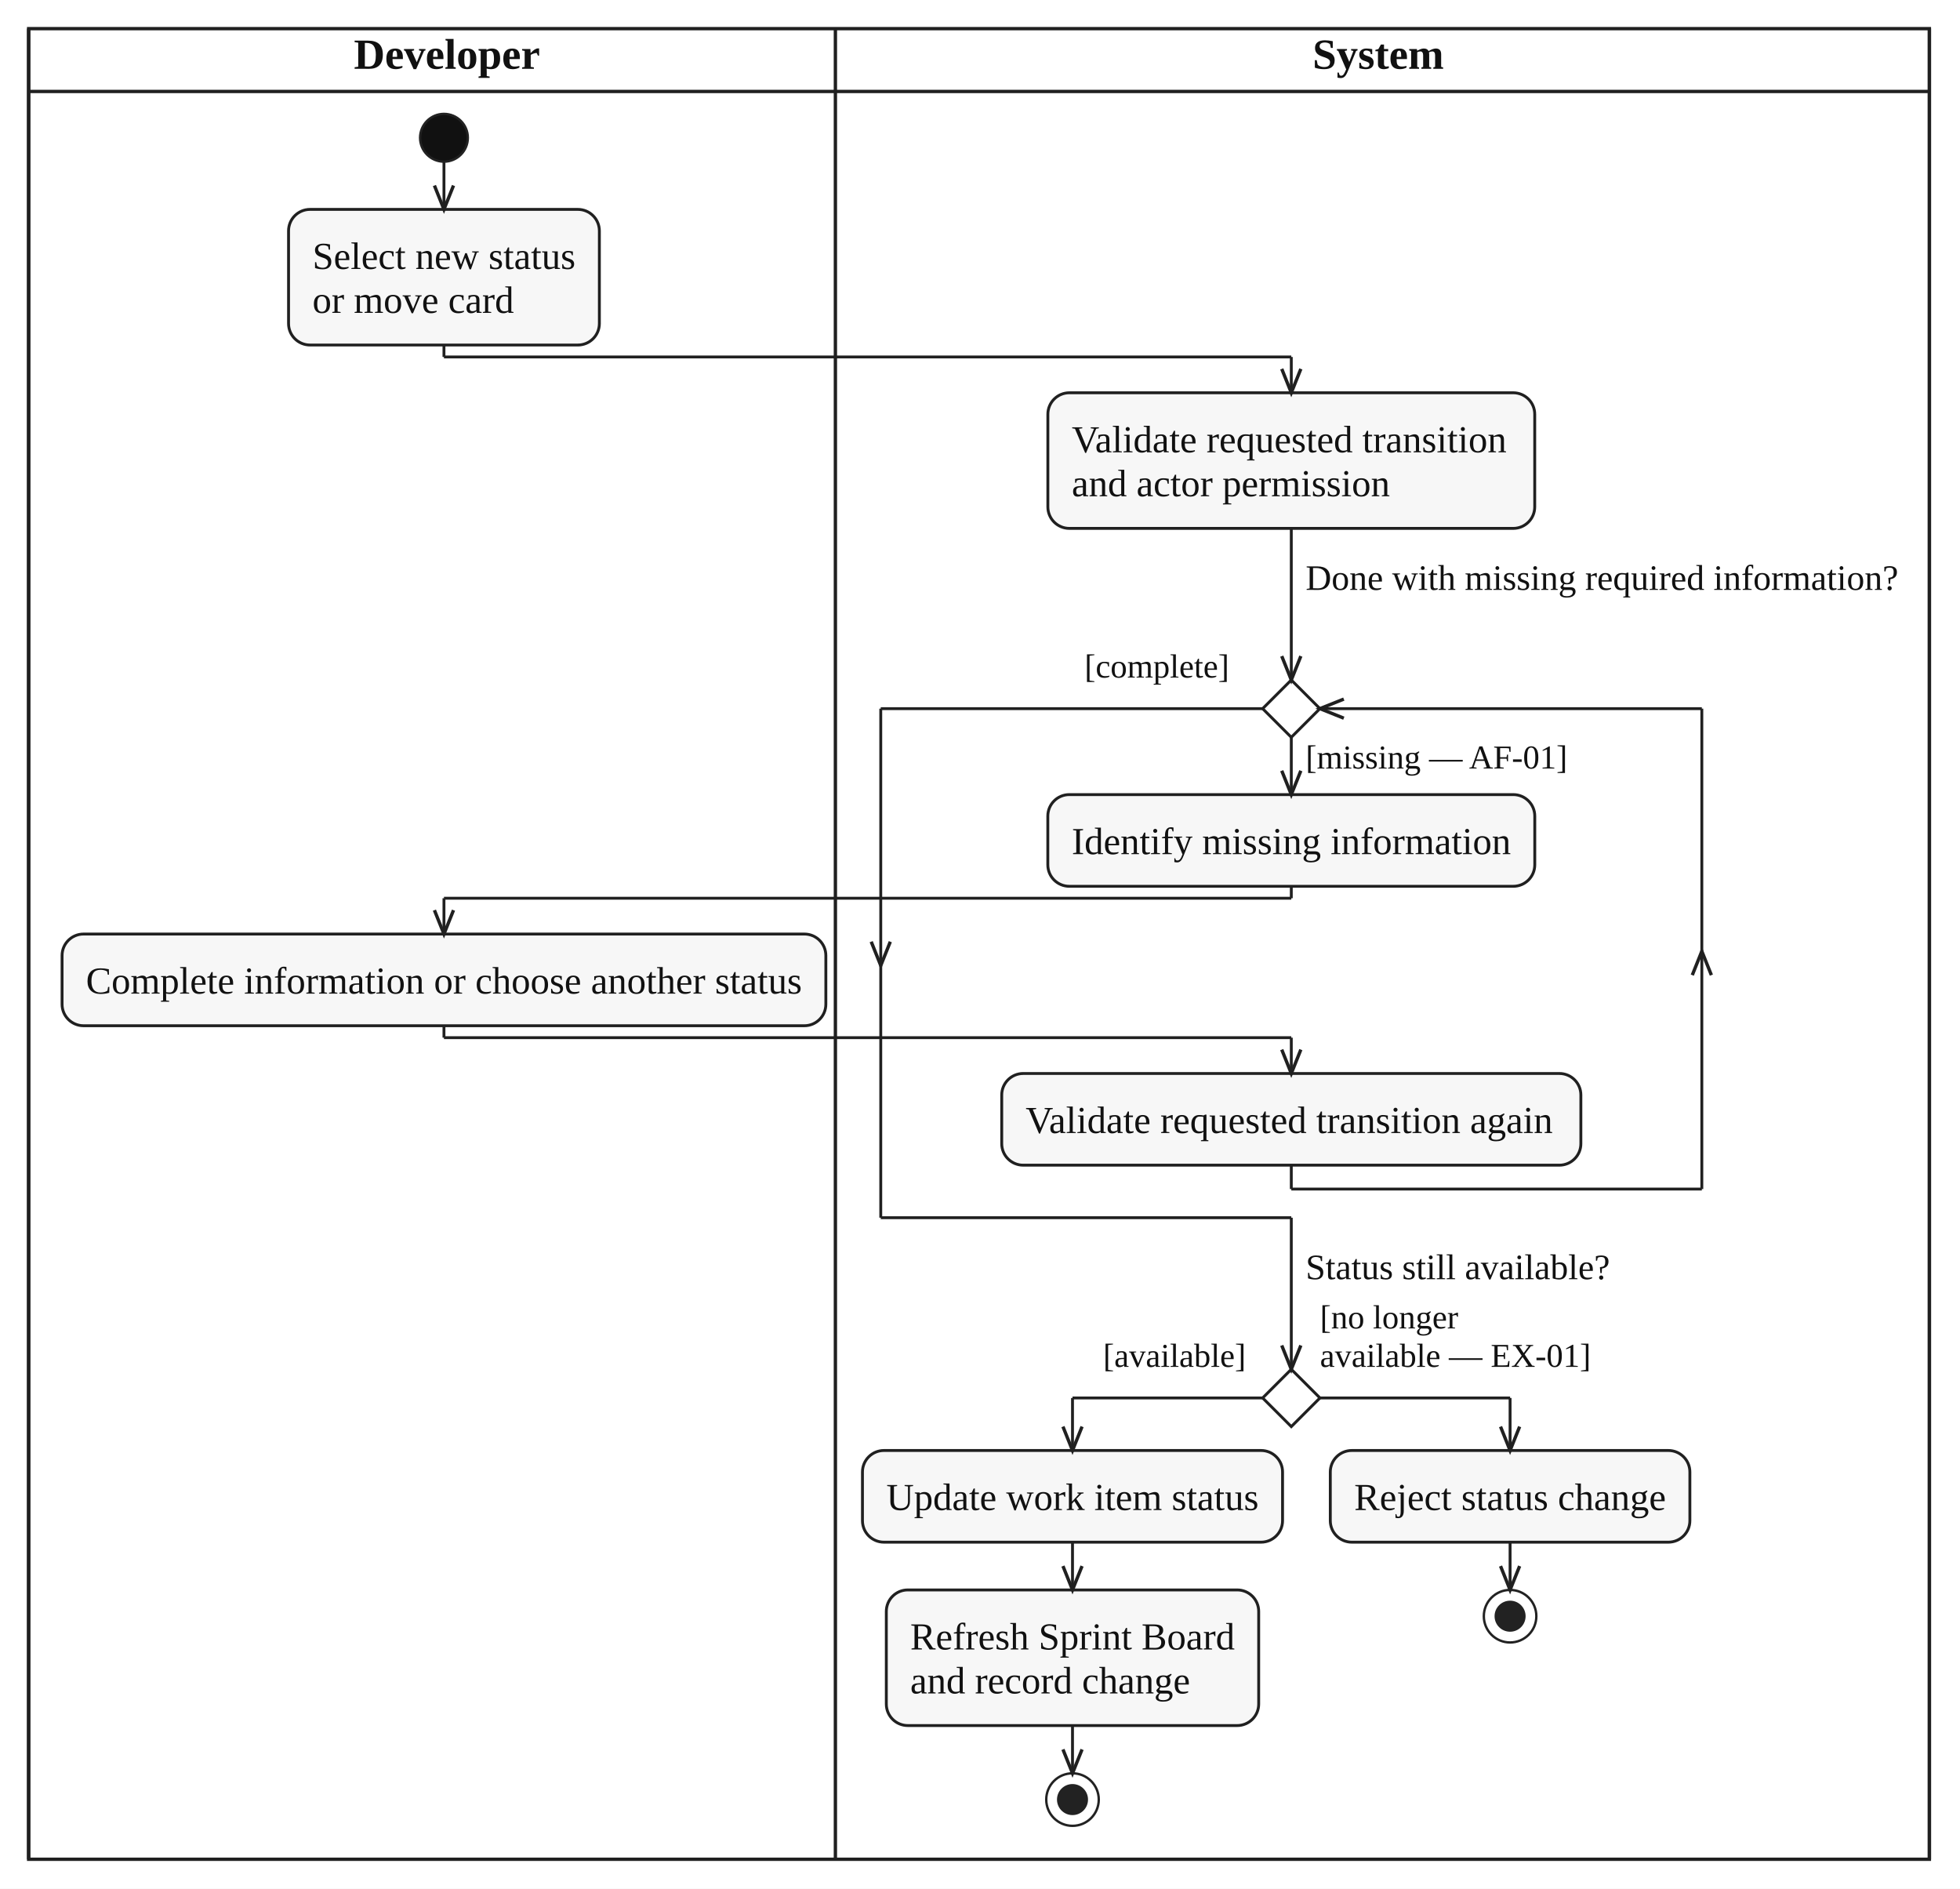
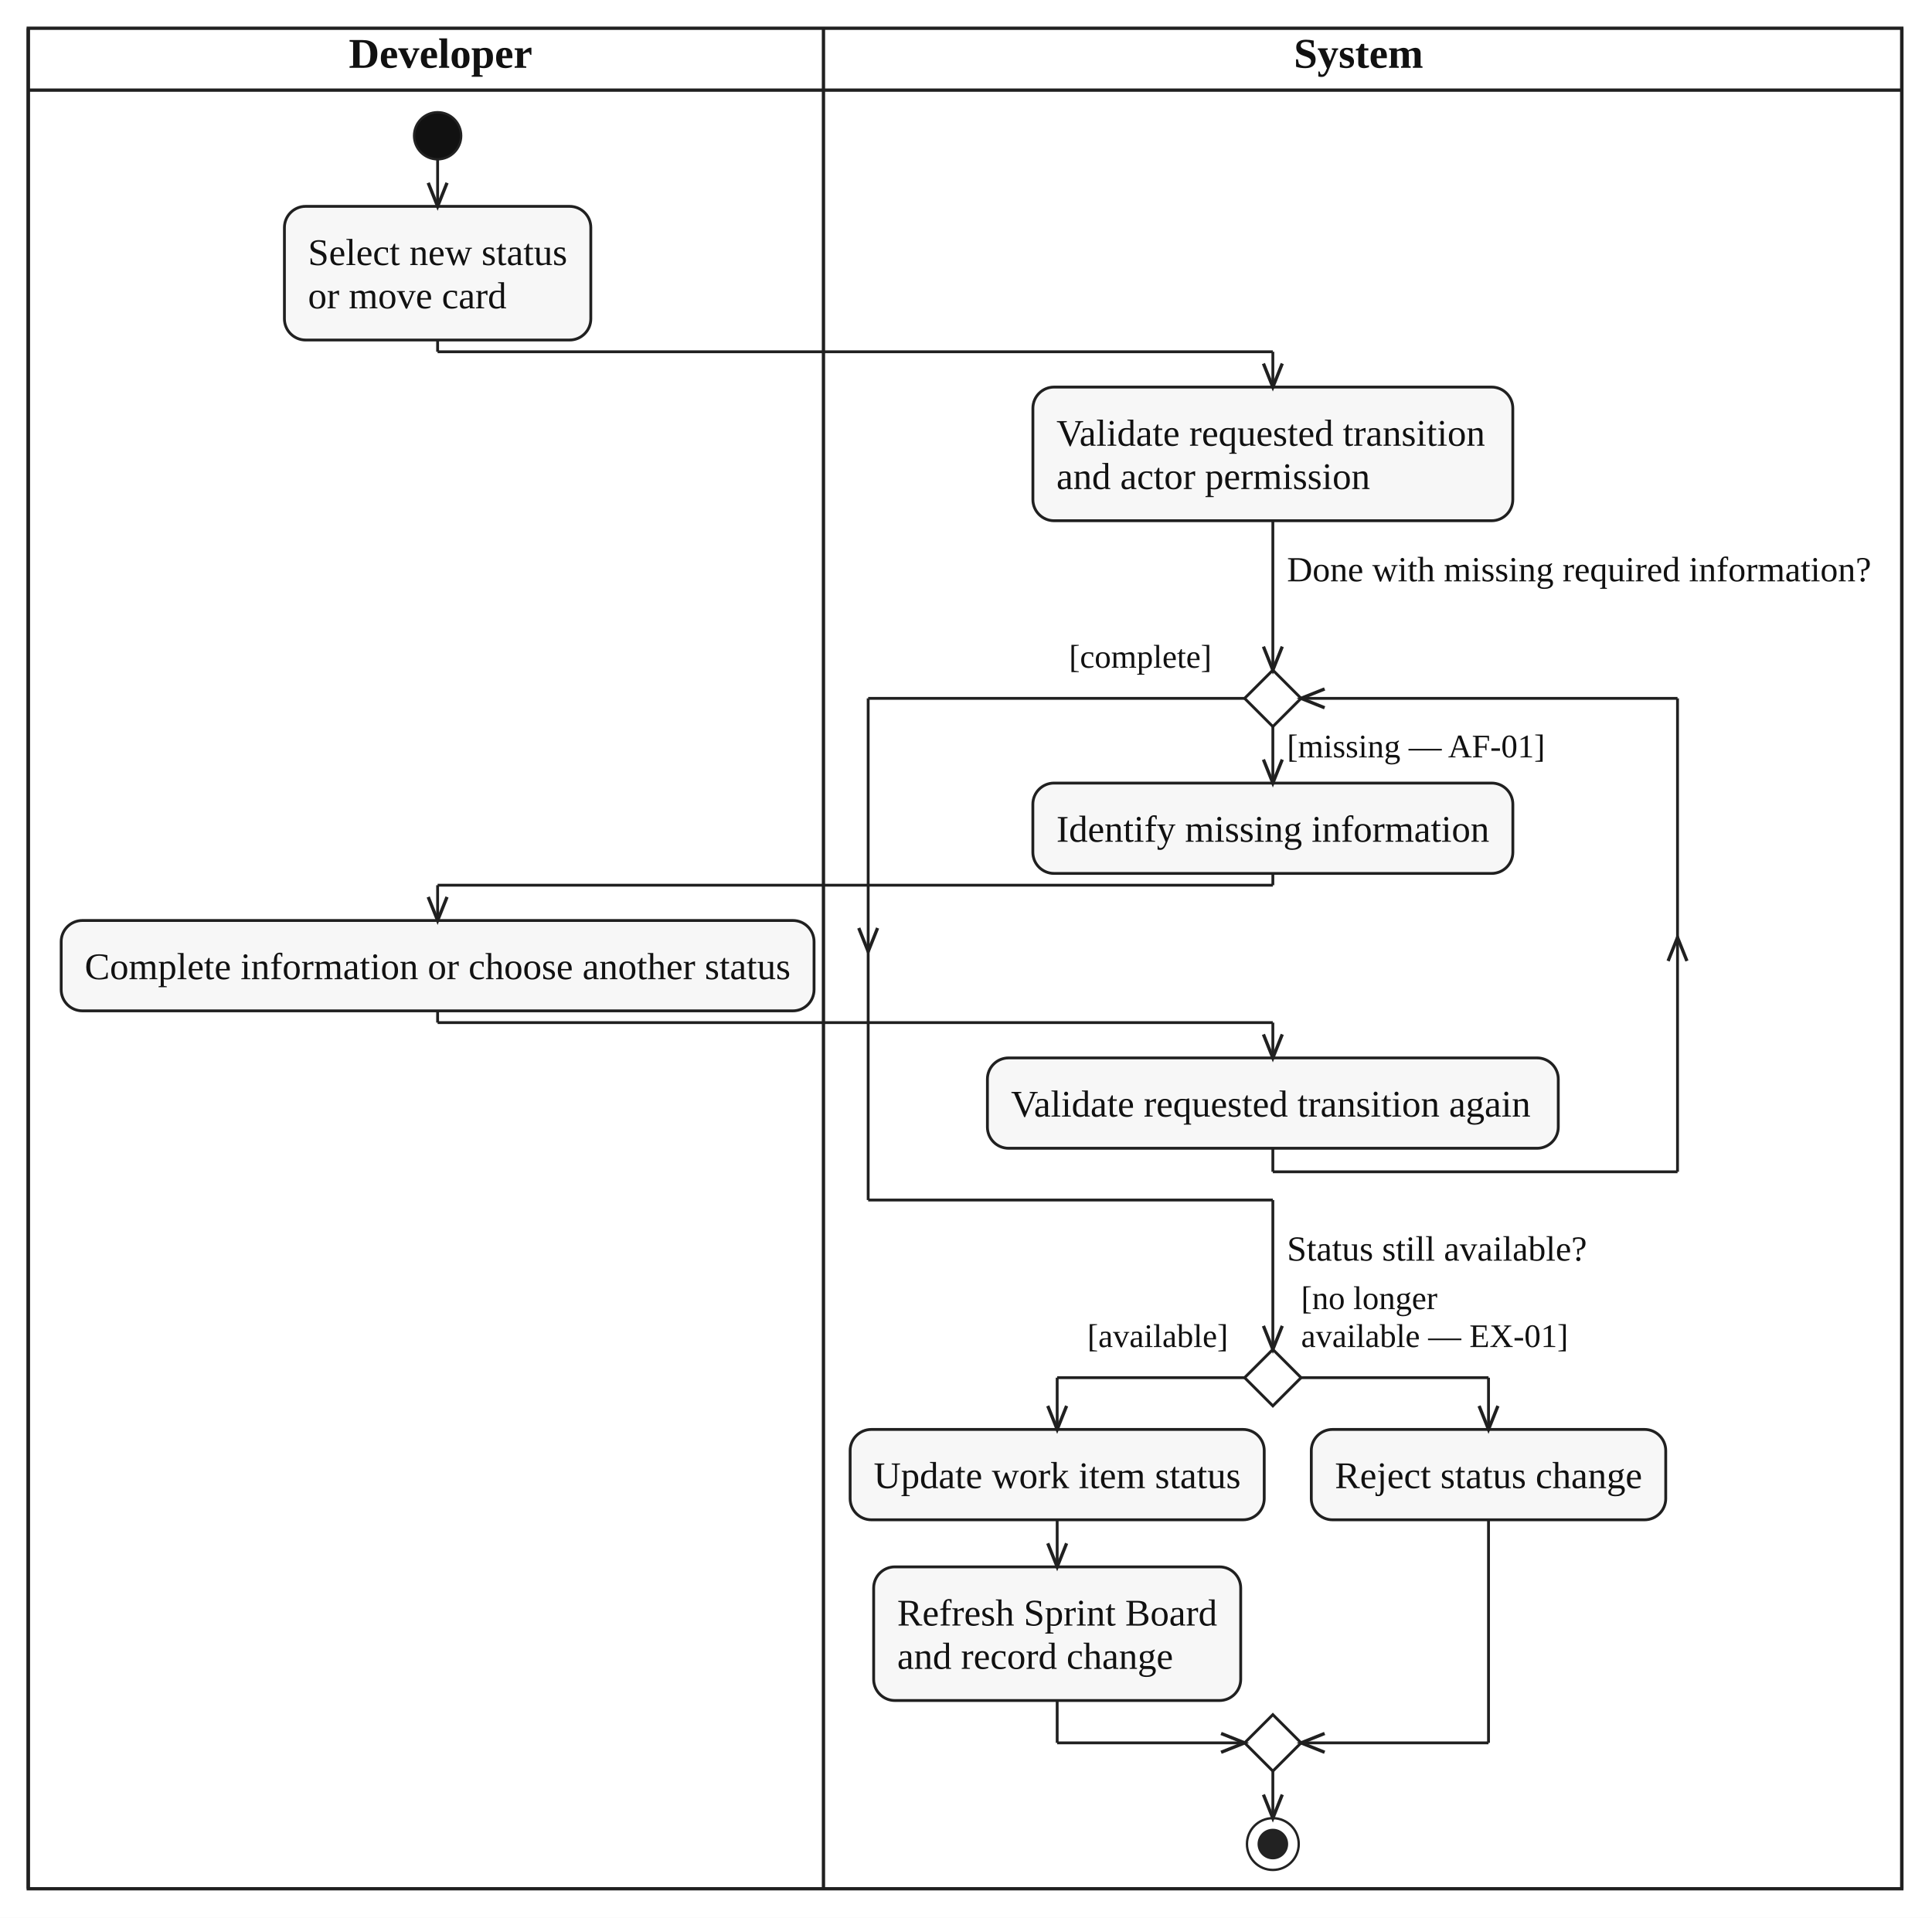
- <svg xmlns="http://www.w3.org/2000/svg" contentStyleType="text/css" height="791px" preserveAspectRatio="none" style="width:821px;height:791px;background:#FFFFFF;" version="1.1" viewBox="-5 0.394 821 791" width="821px" zoomAndPan="magnify" data-pres-formatted="1">
-   <rect id="pres-background" x="-5" y="0.394" width="821" height="791" fill="#FFFFFF" stroke="none" />
+ <svg xmlns="http://www.w3.org/2000/svg" contentStyleType="text/css" height="815px" preserveAspectRatio="none" style="width:821px;height:815px;background:#FFFFFF;" version="1.1" viewBox="-5 0.394 821 815" width="821px" zoomAndPan="magnify" data-pres-formatted="1">
+   <rect id="pres-background" x="-5" y="0.394" width="821" height="815" fill="#FFFFFF" stroke="none" />
  <defs />
  <g>
    <rect fill="#FFFFFF" height="30.698" style="stroke:#FFFFFF;stroke-width:1.0;" width="781.428" x="15" y="12.394" />
    <ellipse cx="180.965" cy="58.092" fill="#111111" rx="10" ry="10" style="stroke:#222222;stroke-width:1.0;" />
    <rect fill="#F7F7F7" height="56.797" rx="9" ry="9" style="stroke:#202020;stroke-width:1.2;" width="130.195" x="115.867" y="88.092" />
    <text fill="#111111" font-family="Times New Roman" font-size="16" lengthAdjust="spacing" textLength="110.195" x="125.867" y="113.029">Select new status</text>
    <text fill="#111111" font-family="Times New Roman" font-size="16" lengthAdjust="spacing" textLength="84.406" x="125.867" y="131.428">or move card</text>
    <rect fill="#F7F7F7" height="38.398" rx="9" ry="9" style="stroke:#202020;stroke-width:1.2;" width="319.93" x="21" y="391.574" />
    <text fill="#111111" font-family="Times New Roman" font-size="16" lengthAdjust="spacing" textLength="299.93" x="31" y="416.512">Complete information or choose another status</text>
-     <line style="stroke:#202020;stroke-width:1.4;" x1="7" x2="7" y1="12.394" y2="779.057" />
+     <line style="stroke:#202020;stroke-width:1.4;" x1="7" x2="7" y1="12.394" y2="803.057" />
    <rect fill="#F7F7F7" height="56.797" rx="9" ry="9" style="stroke:#202020;stroke-width:1.2;" width="203.938" x="433.926" y="164.889" />
    <text fill="#111111" font-family="Times New Roman" font-size="16" lengthAdjust="spacing" textLength="183.938" x="443.926" y="189.826">Validate requested transition</text>
    <text fill="#111111" font-family="Times New Roman" font-size="16" lengthAdjust="spacing" textLength="133.297" x="443.926" y="208.225">and actor permission</text>
    <rect fill="#F7F7F7" height="38.398" rx="9" ry="9" style="stroke:#202020;stroke-width:1.2;" width="203.977" x="433.906" y="333.176" />
    <text fill="#111111" font-family="Times New Roman" font-size="16" lengthAdjust="spacing" textLength="183.977" x="443.906" y="358.113">Identify missing information</text>
    <rect fill="#F7F7F7" height="38.398" rx="9" ry="9" style="stroke:#202020;stroke-width:1.2;" width="242.586" x="414.602" y="449.973" />
    <text fill="#111111" font-family="Times New Roman" font-size="16" lengthAdjust="spacing" textLength="222.586" x="424.602" y="474.91">Validate requested transition again</text>
    <polygon fill="#FFFFFF" points="535.894,285.176,547.894,297.176,535.894,309.176,523.894,297.176,535.894,285.176" style="stroke:#202020;stroke-width:1.2;" />
    <text fill="#111111" font-family="Times New Roman" font-size="15" lengthAdjust="spacing" textLength="248.284" x="541.894" y="247.434">Done with missing required information?</text>
    <text fill="#111111" font-family="Times New Roman" font-size="15" lengthAdjust="spacing" textLength="3.75" x="541.894" y="264.683"> </text>
    <text fill="#111111" font-family="Times New Roman" font-size="15" lengthAdjust="spacing" textLength="3.75" x="541.894" y="281.931"> </text>
    <text fill="#111111" font-family="Times New Roman" font-size="14" lengthAdjust="spacing" textLength="117.448" x="541.894" y="322.246">[missing — AF-01]  </text>
    <text fill="#111111" font-family="Times New Roman" font-size="6" lengthAdjust="spacing" textLength="1.5" x="541.894" y="330.876"> </text>
    <text fill="#111111" font-family="Times New Roman" font-size="14" lengthAdjust="spacing" textLength="74.635" x="449.26" y="284.147">  [complete]  </text>
    <text fill="#111111" font-family="Times New Roman" font-size="6" lengthAdjust="spacing" textLength="1.5" x="449.26" y="292.777"> </text>
    <polygon fill="#FFFFFF" points="535.894,573.861,547.894,585.861,535.894,597.861,523.894,585.861,535.894,573.861" style="stroke:#202020;stroke-width:1.2;" />
    <text fill="#111111" font-family="Times New Roman" font-size="15" lengthAdjust="spacing" textLength="127.471" x="541.894" y="536.12">Status still available?</text>
    <text fill="#111111" font-family="Times New Roman" font-size="15" lengthAdjust="spacing" textLength="3.75" x="541.894" y="553.368"> </text>
    <text fill="#111111" font-family="Times New Roman" font-size="15" lengthAdjust="spacing" textLength="3.75" x="541.894" y="570.617"> </text>
    <text fill="#111111" font-family="Times New Roman" font-size="14" lengthAdjust="spacing" textLength="66.849" x="457.046" y="572.833">[available]  </text>
    <text fill="#111111" font-family="Times New Roman" font-size="6" lengthAdjust="spacing" textLength="1.5" x="457.046" y="581.463"> </text>
    <text fill="#111111" font-family="Times New Roman" font-size="14" lengthAdjust="spacing" textLength="64.928" x="547.894" y="556.734">  [no longer</text>
    <text fill="#111111" font-family="Times New Roman" font-size="14" lengthAdjust="spacing" textLength="120.511" x="547.894" y="572.833">  available — EX-01]</text>
    <text fill="#111111" font-family="Times New Roman" font-size="6" lengthAdjust="spacing" textLength="1.5" x="547.894" y="581.463"> </text>
    <rect fill="#F7F7F7" height="38.398" rx="9" ry="9" style="stroke:#202020;stroke-width:1.2;" width="175.969" x="356.264" y="607.861" />
    <text fill="#111111" font-family="Times New Roman" font-size="16" lengthAdjust="spacing" textLength="155.969" x="366.264" y="632.799">Update work item status</text>
    <rect fill="#F7F7F7" height="56.797" rx="9" ry="9" style="stroke:#202020;stroke-width:1.2;" width="155.977" x="366.26" y="666.26" />
    <text fill="#111111" font-family="Times New Roman" font-size="16" lengthAdjust="spacing" textLength="135.977" x="376.26" y="691.197">Refresh Sprint Board</text>
    <text fill="#111111" font-family="Times New Roman" font-size="16" lengthAdjust="spacing" textLength="117.266" x="376.26" y="709.596">and record change</text>
-     <ellipse cx="444.248" cy="754.057" fill="none" rx="11" ry="11" style="stroke:#222222;stroke-width:1.0;" />
-     <ellipse cx="444.248" cy="754.057" fill="#222222" rx="6" ry="6" style="stroke:#222222;stroke-width:1.0;" />
    <rect fill="#F7F7F7" height="38.398" rx="9" ry="9" style="stroke:#202020;stroke-width:1.2;" width="150.617" x="552.232" y="607.861" />
    <text fill="#111111" font-family="Times New Roman" font-size="16" lengthAdjust="spacing" textLength="130.617" x="562.232" y="632.799">Reject status change</text>
-     <ellipse cx="627.541" cy="677.26" fill="none" rx="11" ry="11" style="stroke:#222222;stroke-width:1.0;" />
-     <ellipse cx="627.541" cy="677.26" fill="#222222" rx="6" ry="6" style="stroke:#222222;stroke-width:1.0;" />
-     <line style="stroke:#202020;stroke-width:1.4;" x1="344.93" x2="344.93" y1="12.394" y2="779.057" />
-     <line style="stroke:#202020;stroke-width:1.4;" x1="803.178" x2="803.178" y1="12.394" y2="779.057" />
+     <polygon fill="#FFFFFF" points="535.894,729.057,547.894,741.057,535.894,753.057,523.894,741.057,535.894,729.057" style="stroke:#202020;stroke-width:1.2;" />
+     <ellipse cx="535.894" cy="784.057" fill="none" rx="11" ry="11" style="stroke:#222222;stroke-width:1.0;" />
+     <ellipse cx="535.894" cy="784.057" fill="#222222" rx="6" ry="6" style="stroke:#222222;stroke-width:1.0;" />
+     <line style="stroke:#202020;stroke-width:1.4;" x1="344.93" x2="344.93" y1="12.394" y2="803.057" />
+     <line style="stroke:#202020;stroke-width:1.4;" x1="803.178" x2="803.178" y1="12.394" y2="803.057" />
    <line style="stroke:#202020;stroke-width:1.2;" x1="180.965" x2="180.965" y1="68.092" y2="88.092" />
    <polyline points="176.965,78.092 180.965,88.092 184.965,78.092" fill="none" stroke="#202020" stroke-width="1.4" stroke-linejoin="miter" stroke-linecap="butt" class="open-arrowhead" />
    <line style="stroke:#202020;stroke-width:1.2;" x1="535.894" x2="535.894" y1="309.176" y2="333.176" />
    <polyline points="531.894,323.176 535.894,333.176 539.894,323.176" fill="none" stroke="#202020" stroke-width="1.4" stroke-linejoin="miter" stroke-linecap="butt" class="open-arrowhead" />
    <line style="stroke:#202020;stroke-width:1.2;" x1="535.894" x2="535.894" y1="488.371" y2="498.371" />
    <line style="stroke:#202020;stroke-width:1.2;" x1="535.894" x2="707.859" y1="498.371" y2="498.371" />
    <polyline points="703.859,408.773 707.859,398.773 711.859,408.773" fill="none" stroke="#202020" stroke-width="1.4" stroke-linejoin="miter" stroke-linecap="butt" class="open-arrowhead" />
    <line style="stroke:#202020;stroke-width:1.2;" x1="707.859" x2="707.859" y1="297.176" y2="498.371" />
    <line style="stroke:#202020;stroke-width:1.2;" x1="707.859" x2="547.894" y1="297.176" y2="297.176" />
    <polyline points="557.894,293.176 547.894,297.176 557.894,301.176" fill="none" stroke="#202020" stroke-width="1.4" stroke-linejoin="miter" stroke-linecap="butt" class="open-arrowhead" />
    <line style="stroke:#202020;stroke-width:1.2;" x1="523.894" x2="363.93" y1="297.176" y2="297.176" />
    <polyline points="359.93,394.773 363.93,404.773 367.93,394.773" fill="none" stroke="#202020" stroke-width="1.4" stroke-linejoin="miter" stroke-linecap="butt" class="open-arrowhead" />
    <line style="stroke:#202020;stroke-width:1.2;" x1="363.93" x2="363.93" y1="297.176" y2="510.371" />
    <line style="stroke:#202020;stroke-width:1.2;" x1="363.93" x2="535.894" y1="510.371" y2="510.371" />
    <line style="stroke:#202020;stroke-width:1.2;" x1="535.894" x2="535.894" y1="510.371" y2="573.861" />
    <polyline points="531.894,563.861 535.894,573.861 539.894,563.861" fill="none" stroke="#202020" stroke-width="1.4" stroke-linejoin="miter" stroke-linecap="butt" class="open-arrowhead" />
    <line style="stroke:#202020;stroke-width:1.2;" x1="535.894" x2="535.894" y1="221.685" y2="285.176" />
    <polyline points="531.894,275.176 535.894,285.176 539.894,275.176" fill="none" stroke="#202020" stroke-width="1.4" stroke-linejoin="miter" stroke-linecap="butt" class="open-arrowhead" />
    <line style="stroke:#202020;stroke-width:1.2;" x1="444.248" x2="444.248" y1="646.26" y2="666.26" />
    <polyline points="440.248,656.26 444.248,666.26 448.248,656.26" fill="none" stroke="#202020" stroke-width="1.4" stroke-linejoin="miter" stroke-linecap="butt" class="open-arrowhead" />
-     <line style="stroke:#202020;stroke-width:1.2;" x1="444.248" x2="444.248" y1="723.057" y2="743.057" />
-     <polyline points="440.248,733.057 444.248,743.057 448.248,733.057" fill="none" stroke="#202020" stroke-width="1.4" stroke-linejoin="miter" stroke-linecap="butt" class="open-arrowhead" />
-     <line style="stroke:#202020;stroke-width:1.2;" x1="627.541" x2="627.541" y1="646.26" y2="666.26" />
-     <polyline points="623.541,656.26 627.541,666.26 631.541,656.26" fill="none" stroke="#202020" stroke-width="1.4" stroke-linejoin="miter" stroke-linecap="butt" class="open-arrowhead" />
    <line style="stroke:#202020;stroke-width:1.2;" x1="523.894" x2="444.248" y1="585.861" y2="585.861" />
    <line style="stroke:#202020;stroke-width:1.2;" x1="444.248" x2="444.248" y1="585.861" y2="607.861" />
    <polyline points="440.248,597.861 444.248,607.861 448.248,597.861" fill="none" stroke="#202020" stroke-width="1.4" stroke-linejoin="miter" stroke-linecap="butt" class="open-arrowhead" />
    <line style="stroke:#202020;stroke-width:1.2;" x1="547.894" x2="627.541" y1="585.861" y2="585.861" />
    <line style="stroke:#202020;stroke-width:1.2;" x1="627.541" x2="627.541" y1="585.861" y2="607.861" />
    <polyline points="623.541,597.861 627.541,607.861 631.541,597.861" fill="none" stroke="#202020" stroke-width="1.4" stroke-linejoin="miter" stroke-linecap="butt" class="open-arrowhead" />
+     <line style="stroke:#202020;stroke-width:1.2;" x1="444.248" x2="444.248" y1="723.057" y2="741.057" />
+     <line style="stroke:#202020;stroke-width:1.2;" x1="444.248" x2="523.894" y1="741.057" y2="741.057" />
+     <polyline points="513.894,737.057 523.894,741.057 513.894,745.057" fill="none" stroke="#202020" stroke-width="1.4" stroke-linejoin="miter" stroke-linecap="butt" class="open-arrowhead" />
+     <line style="stroke:#202020;stroke-width:1.2;" x1="627.541" x2="627.541" y1="646.26" y2="741.057" />
+     <line style="stroke:#202020;stroke-width:1.2;" x1="627.541" x2="547.894" y1="741.057" y2="741.057" />
+     <polyline points="557.894,737.057 547.894,741.057 557.894,745.057" fill="none" stroke="#202020" stroke-width="1.4" stroke-linejoin="miter" stroke-linecap="butt" class="open-arrowhead" />
+     <line style="stroke:#202020;stroke-width:1.2;" x1="535.894" x2="535.894" y1="753.057" y2="773.057" />
+     <polyline points="531.894,763.057 535.894,773.057 539.894,763.057" fill="none" stroke="#202020" stroke-width="1.4" stroke-linejoin="miter" stroke-linecap="butt" class="open-arrowhead" />
    <line style="stroke:#202020;stroke-width:1.2;" x1="180.965" x2="180.965" y1="144.889" y2="149.889" />
    <line style="stroke:#202020;stroke-width:1.2;" x1="180.965" x2="535.894" y1="149.889" y2="149.889" />
    <line style="stroke:#202020;stroke-width:1.2;" x1="535.894" x2="535.894" y1="149.889" y2="164.889" />
    <polyline points="531.894,154.889 535.894,164.889 539.894,154.889" fill="none" stroke="#202020" stroke-width="1.4" stroke-linejoin="miter" stroke-linecap="butt" class="open-arrowhead" />
    <line style="stroke:#202020;stroke-width:1.2;" x1="535.894" x2="535.894" y1="371.574" y2="376.574" />
    <line style="stroke:#202020;stroke-width:1.2;" x1="535.894" x2="180.965" y1="376.574" y2="376.574" />
    <line style="stroke:#202020;stroke-width:1.2;" x1="180.965" x2="180.965" y1="376.574" y2="391.574" />
    <polyline points="176.965,381.574 180.965,391.574 184.965,381.574" fill="none" stroke="#202020" stroke-width="1.4" stroke-linejoin="miter" stroke-linecap="butt" class="open-arrowhead" />
    <line style="stroke:#202020;stroke-width:1.2;" x1="180.965" x2="180.965" y1="429.973" y2="434.973" />
    <line style="stroke:#202020;stroke-width:1.2;" x1="180.965" x2="535.894" y1="434.973" y2="434.973" />
    <line style="stroke:#202020;stroke-width:1.2;" x1="535.894" x2="535.894" y1="434.973" y2="449.973" />
    <polyline points="531.894,439.973 535.894,449.973 539.894,439.973" fill="none" stroke="#202020" stroke-width="1.4" stroke-linejoin="miter" stroke-linecap="butt" class="open-arrowhead" />
    <text fill="#111111" font-family="Times New Roman" font-size="18" font-weight="bold" lengthAdjust="spacing" textLength="77.968" x="143.231" y="29.198">Developer</text>
    <text fill="#111111" font-family="Times New Roman" font-size="7" font-weight="bold" lengthAdjust="spacing" textLength="1.75" x="138.731" y="39.627"> </text>
    <text fill="#111111" font-family="Times New Roman" font-size="18" font-weight="bold" lengthAdjust="spacing" textLength="54.993" x="544.807" y="29.198">System</text>
    <text fill="#111111" font-family="Times New Roman" font-size="7" font-weight="bold" lengthAdjust="spacing" textLength="1.75" x="540.307" y="39.627"> </text>
  </g>
  <g id="pres-frame" fill="none" stroke="#202020" stroke-width="1.4">
-     <rect x="7" y="12.394" width="796.178" height="766.663" />
+     <rect x="7" y="12.394" width="796.178" height="790.663" />
    <line x1="7" x2="803.178" y1="38.698" y2="38.698" />
  </g>
</svg>
